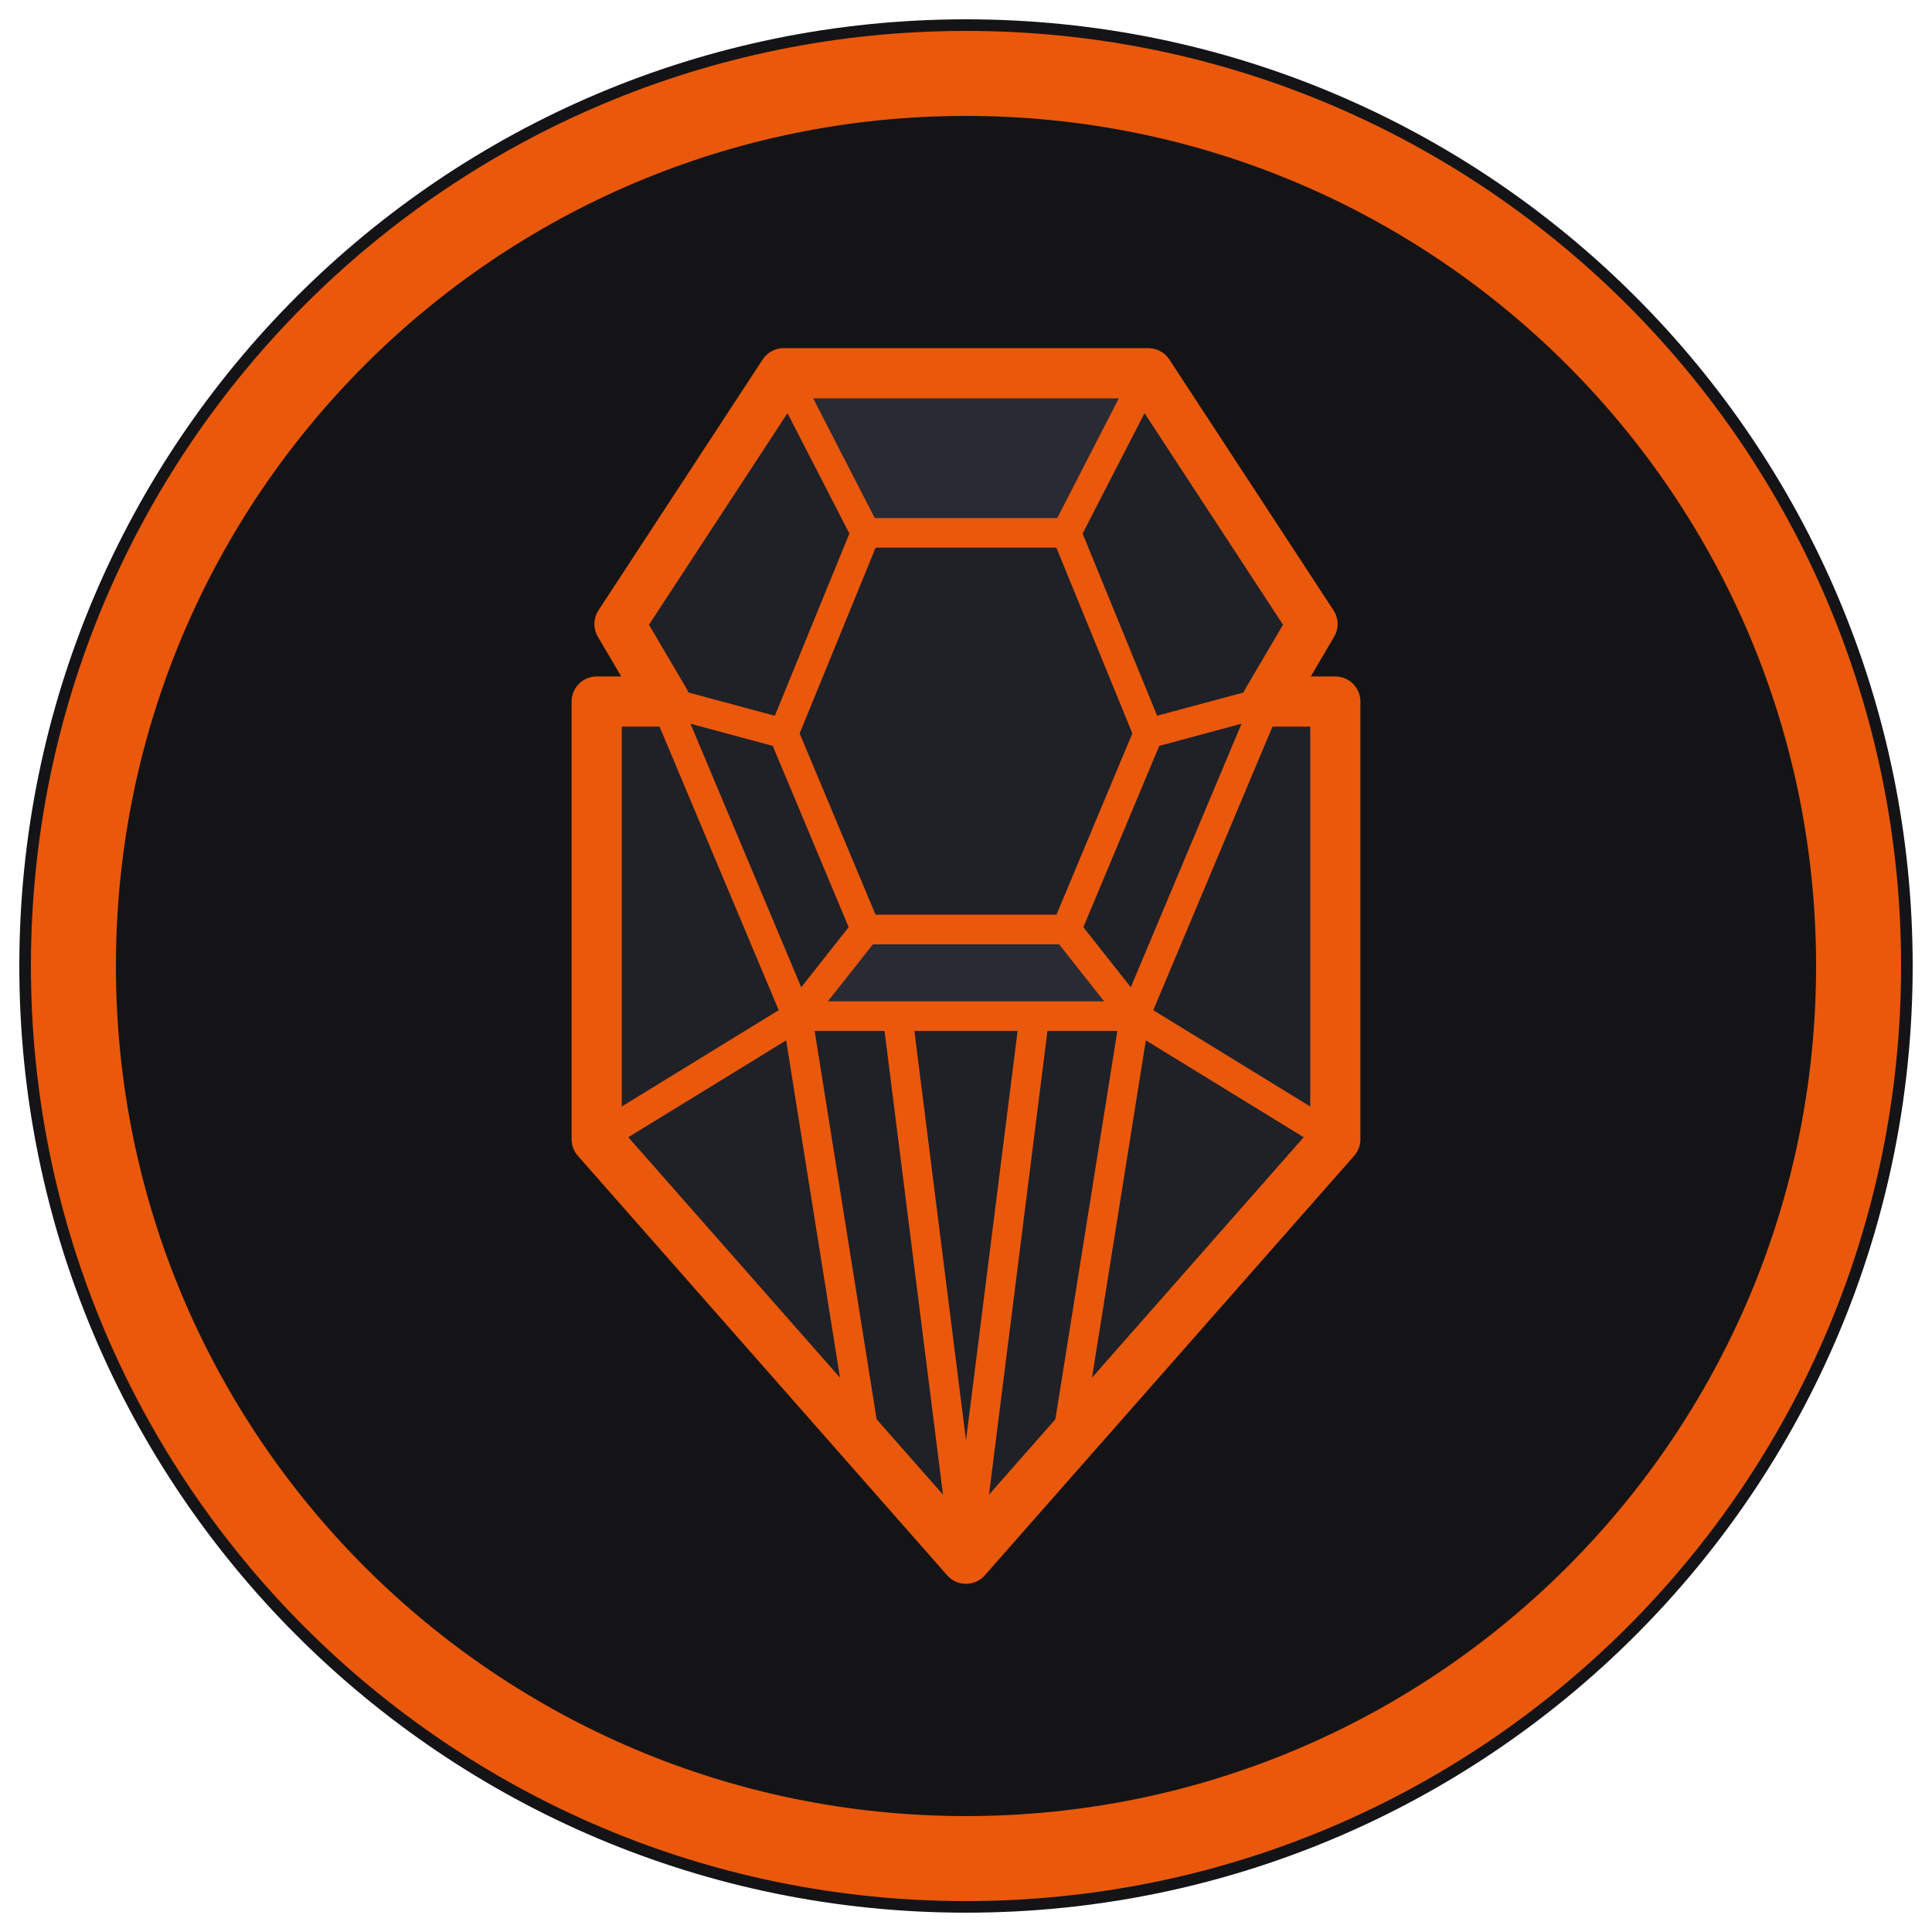
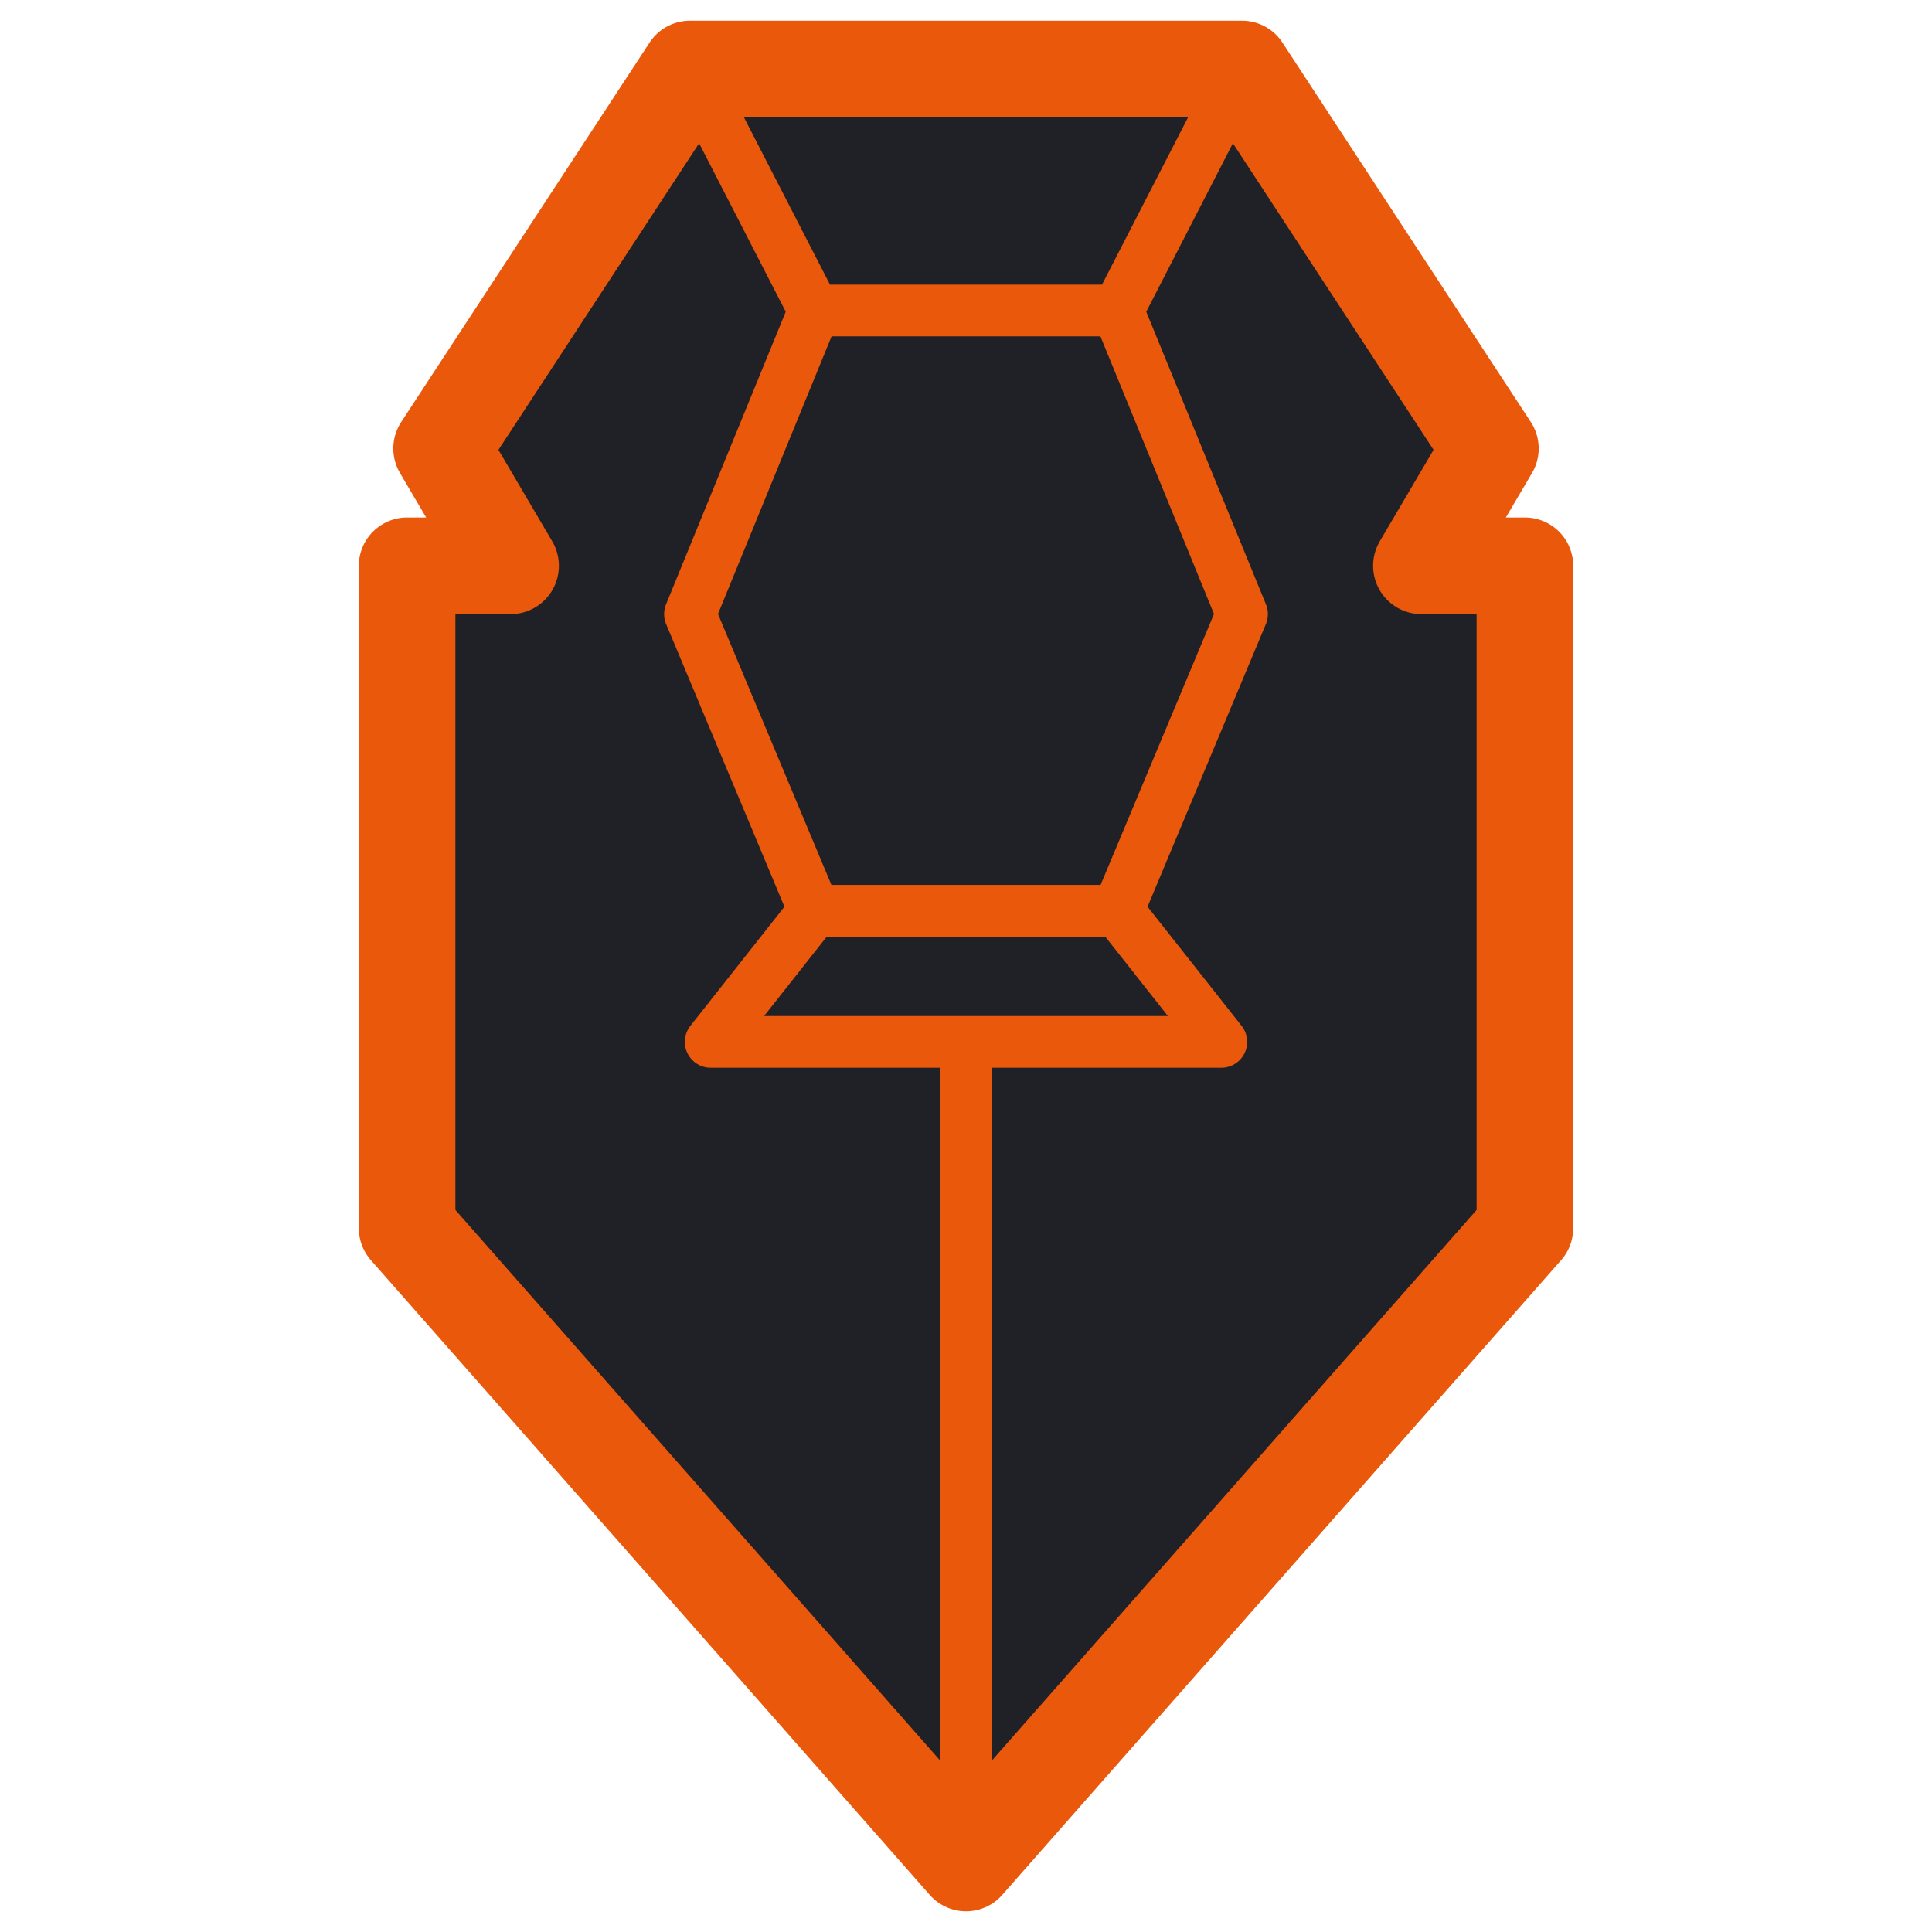
- <svg xmlns="http://www.w3.org/2000/svg" viewBox="0 0 1000 1000" width="1000" height="1000">
-   <circle cx="500" cy="500" r="490" fill="#141417" />
-   <circle cx="500" cy="500" r="462" fill="none" stroke="#ea580c" stroke-width="44" />
-   <g transform="translate(197.92 146.00) scale(1.18)">
-     <polygon fill="#2a2a33" points="176,40 336,40 300,110 212,110" />
-     <polygon fill="#202027" points="212,110 176,40 104,150 124,184 176,198" />
-     <polygon fill="#202027" points="300,110 336,40 408,150 388,184 336,198" />
-     <polygon fill="#202027" points="212,110 300,110 336,198 300,284 212,284 176,198" />
-     <polygon fill="#202027" points="176,198 124,184 182,322 212,284" />
-     <polygon fill="#202027" points="336,198 388,184 330,322 300,284" />
-     <polygon fill="#202027" points="124,184 94,184 94,376 182,322" />
-     <polygon fill="#202027" points="388,184 418,184 418,376 330,322" />
-     <polygon fill="#2a2a33" points="212,284 300,284 330,322 182,322" />
-     <polygon fill="#202027" points="182,322 330,322 418,376 256,560 94,376" />
-     <g fill="none" stroke="#ea580c" stroke-linejoin="round" stroke-linecap="round">
-       <path stroke-width="13" d="M212 110 L300 110 L336 198 L300 284 L212 284 L176 198 Z M176 40 L212 110 M336 40 L300 110 M176 198 L124 184 M336 198 L388 184 M124 184 L182 322 M388 184 L330 322 M212 284 L182 322 M300 284 L330 322 M182 322 L330 322 M182 322 L94 376 M330 322 L418 376 M226 322 L256 560 M286 322 L256 560 M182 322 L212 510 M330 322 L300 510" />
-       <path stroke-width="22" d="M176 40 L336 40 L408 150 L388 184 L418 184 L418 376 L256 560 L94 376 L94 184 L124 184 L104 150 Z" />
-     </g>
+ <svg xmlns="http://www.w3.org/2000/svg" viewBox="-24 20 560 560" width="560" height="560">
+   <path d="M176 40 L336 40 L408 150 L388 184 L418 184 L418 376 L256 560 L94 376 L94 184 L124 184 L104 150 Z" fill="#202027" />
+   <g fill="none" stroke="#ea580c" stroke-linejoin="round" stroke-linecap="round">
+     <path stroke-width="15" d="M212 110 L300 110 L336 198 L300 284 L212 284 L176 198 Z M176 40 L212 110 M336 40 L300 110 M182 322 L330 322 M256 322 L256 560 M212 284 L182 322 M300 284 L330 322" />
+     <path stroke-width="28" d="M176 40 L336 40 L408 150 L388 184 L418 184 L418 376 L256 560 L94 376 L94 184 L124 184 L104 150 Z" />
  </g>
</svg>
